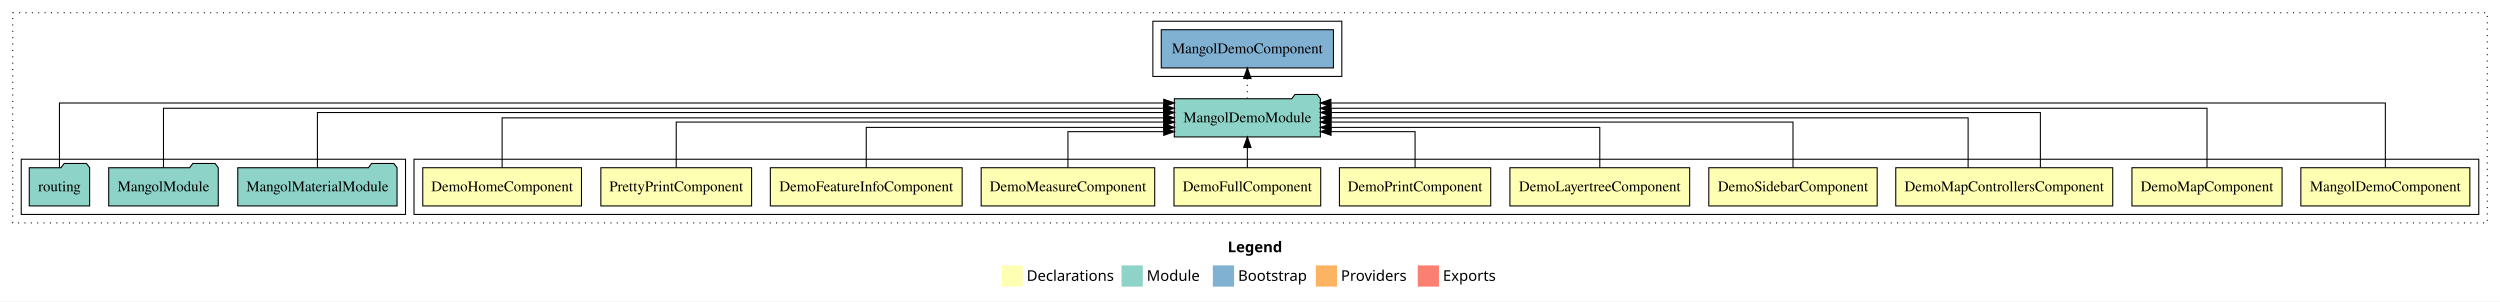
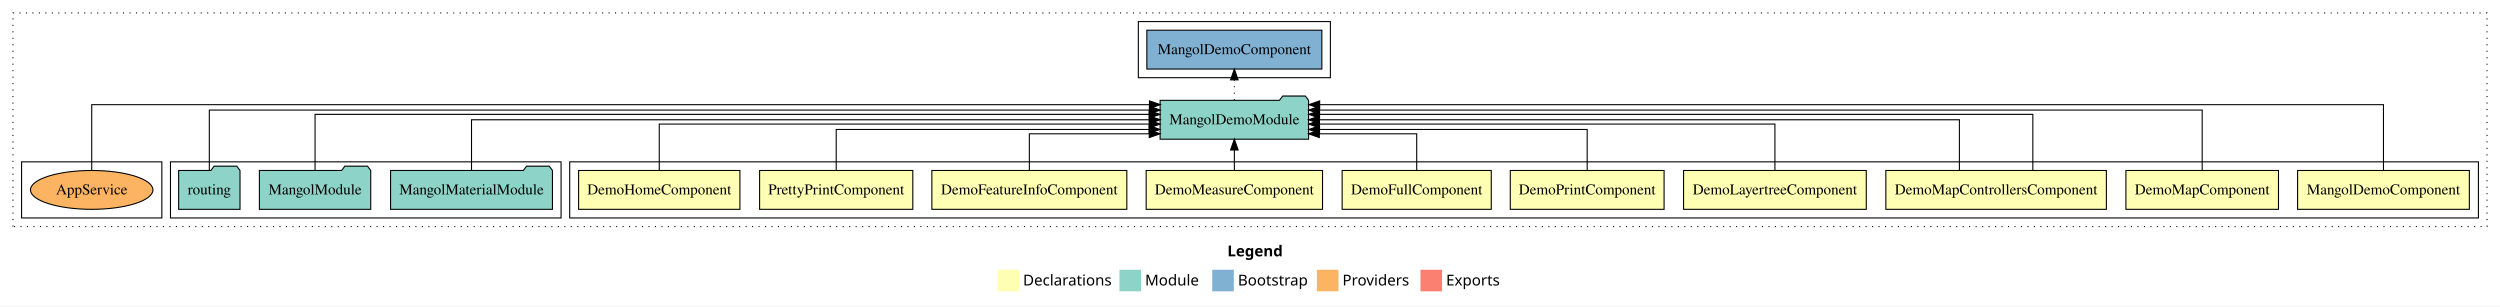
- <svg xmlns="http://www.w3.org/2000/svg" width="2355pt" height="284pt" viewBox="0.00 0.00 2355.00 284.00">
+ <svg xmlns="http://www.w3.org/2000/svg" width="2317pt" height="284pt" viewBox="0.00 0.00 2317.00 284.00">
  <g id="graph0" class="graph" transform="scale(1 1) rotate(0) translate(4 280)">
-     <polygon fill="#ffffff" stroke="transparent" points="-4,4 -4,-280 2351,-280 2351,4 -4,4" />
-     <text text-anchor="start" x="1152.509" y="-42.4" font-family="sans-serif" font-weight="bold" font-size="14.00" fill="#000000">Legend</text>
-     <polygon fill="#ffffb3" stroke="transparent" points="939.5,-10 939.5,-30 959.5,-30 959.5,-10 939.5,-10" />
-     <text text-anchor="start" x="963.129" y="-15.4" font-family="sans-serif" font-size="14.00" fill="#000000">  Declarations</text>
-     <polygon fill="#8dd3c7" stroke="transparent" points="1052.5,-10 1052.5,-30 1072.5,-30 1072.5,-10 1052.5,-10" />
-     <text text-anchor="start" x="1076.225" y="-15.4" font-family="sans-serif" font-size="14.00" fill="#000000">  Module</text>
-     <polygon fill="#80b1d3" stroke="transparent" points="1138.5,-10 1138.5,-30 1158.5,-30 1158.5,-10 1138.5,-10" />
-     <text text-anchor="start" x="1162.281" y="-15.4" font-family="sans-serif" font-size="14.00" fill="#000000">  Bootstrap</text>
-     <polygon fill="#fdb462" stroke="transparent" points="1235.5,-10 1235.5,-30 1255.5,-30 1255.5,-10 1235.5,-10" />
-     <text text-anchor="start" x="1259.173" y="-15.4" font-family="sans-serif" font-size="14.00" fill="#000000">  Providers</text>
-     <polygon fill="#fb8072" stroke="transparent" points="1331.5,-10 1331.5,-30 1351.5,-30 1351.5,-10 1331.5,-10" />
-     <text text-anchor="start" x="1355.226" y="-15.4" font-family="sans-serif" font-size="14.00" fill="#000000">  Exports</text>
+     <polygon fill="#ffffff" stroke="transparent" points="-4,4 -4,-280 2313,-280 2313,4 -4,4" />
+     <text text-anchor="start" x="1133.509" y="-42.4" font-family="sans-serif" font-weight="bold" font-size="14.00" fill="#000000">Legend</text>
+     <polygon fill="#ffffb3" stroke="transparent" points="920.5,-10 920.5,-30 940.5,-30 940.5,-10 920.5,-10" />
+     <text text-anchor="start" x="944.129" y="-15.4" font-family="sans-serif" font-size="14.00" fill="#000000">  Declarations</text>
+     <polygon fill="#8dd3c7" stroke="transparent" points="1033.5,-10 1033.5,-30 1053.5,-30 1053.5,-10 1033.5,-10" />
+     <text text-anchor="start" x="1057.225" y="-15.4" font-family="sans-serif" font-size="14.00" fill="#000000">  Module</text>
+     <polygon fill="#80b1d3" stroke="transparent" points="1119.5,-10 1119.5,-30 1139.5,-30 1139.5,-10 1119.5,-10" />
+     <text text-anchor="start" x="1143.281" y="-15.4" font-family="sans-serif" font-size="14.00" fill="#000000">  Bootstrap</text>
+     <polygon fill="#fdb462" stroke="transparent" points="1216.5,-10 1216.5,-30 1236.5,-30 1236.5,-10 1216.5,-10" />
+     <text text-anchor="start" x="1240.173" y="-15.4" font-family="sans-serif" font-size="14.00" fill="#000000">  Providers</text>
+     <polygon fill="#fb8072" stroke="transparent" points="1312.5,-10 1312.5,-30 1332.5,-30 1332.5,-10 1312.5,-10" />
+     <text text-anchor="start" x="1336.226" y="-15.4" font-family="sans-serif" font-size="14.00" fill="#000000">  Exports</text>
    <g id="clust1" class="cluster">
-       <polygon fill="none" stroke="#000000" stroke-dasharray="1,5" points="8,-70 8,-268 2339,-268 2339,-70 8,-70" />
+       <polygon fill="none" stroke="#000000" stroke-dasharray="1,5" points="8,-70 8,-268 2301,-268 2301,-70 8,-70" />
    </g>
    <g id="clust2" class="cluster">
-       <polygon fill="none" stroke="#000000" points="386,-78 386,-130 2331,-130 2331,-78 386,-78" />
+       <polygon fill="none" stroke="#000000" points="524,-78 524,-130 2293,-130 2293,-78 524,-78" />
    </g>
-     <g id="clust14" class="cluster">
-       <polygon fill="none" stroke="#000000" points="16,-78 16,-130 378,-130 378,-78 16,-78" />
+     <g id="clust13" class="cluster">
+       <polygon fill="none" stroke="#000000" points="154,-78 154,-130 516,-130 516,-78 154,-78" />
+     </g>
+     <g id="clust15" class="cluster">
+       <polygon fill="none" stroke="#000000" points="1051,-208 1051,-260 1229,-260 1229,-208 1051,-208" />
    </g>
    <g id="clust16" class="cluster">
-       <polygon fill="none" stroke="#000000" points="1082,-208 1082,-260 1260,-260 1260,-208 1082,-208" />
+       <polygon fill="none" stroke="#000000" points="16,-78 16,-130 146,-130 146,-78 16,-78" />
    </g>
    <g id="node1" class="node">
-       <polygon fill="#ffffb3" stroke="#000000" points="2322.594,-122 2163.406,-122 2163.406,-86 2322.594,-86 2322.594,-122" />
-       <text text-anchor="middle" x="2243" y="-99.8" font-family="Times,serif" font-size="14.00" fill="#000000">MangolDemoComponent</text>
+       <polygon fill="#ffffb3" stroke="#000000" points="2284.594,-122 2125.406,-122 2125.406,-86 2284.594,-86 2284.594,-122" />
+       <text text-anchor="middle" x="2205" y="-99.8" font-family="Times,serif" font-size="14.00" fill="#000000">MangolDemoComponent</text>
+     </g>
+     <g id="node11" class="node">
+       <polygon fill="#8dd3c7" stroke="#000000" points="1208.812,-187 1205.812,-191 1184.812,-191 1181.812,-187 1071.188,-187 1071.188,-151 1208.812,-151 1208.812,-187" />
+       <text text-anchor="middle" x="1140" y="-164.8" font-family="Times,serif" font-size="14.00" fill="#000000">MangolDemoModule</text>
+     </g>
+     <g id="edge1" class="edge">
+       <path fill="none" stroke="#000000" d="M2205,-122.323C2205,-145.66 2205,-183 2205,-183 2205,-183 1219.057,-183 1219.057,-183" />
+       <polygon fill="#000000" stroke="#000000" points="1219.057,-179.5 1209.057,-183 1219.057,-186.5 1219.057,-179.5" />
+     </g>
+     <g id="node2" class="node">
+       <polygon fill="#ffffb3" stroke="#000000" points="2107.704,-122 1966.296,-122 1966.296,-86 2107.704,-86 2107.704,-122" />
+       <text text-anchor="middle" x="2037" y="-99.8" font-family="Times,serif" font-size="14.00" fill="#000000">DemoMapComponent</text>
+     </g>
+     <g id="edge2" class="edge">
+       <path fill="none" stroke="#000000" d="M2037,-122.292C2037,-144.206 2037,-178 2037,-178 2037,-178 1218.897,-178 1218.897,-178" />
+       <polygon fill="#000000" stroke="#000000" points="1218.897,-174.5 1208.897,-178 1218.897,-181.5 1218.897,-174.5" />
+     </g>
+     <g id="node3" class="node">
+       <polygon fill="#ffffb3" stroke="#000000" points="1948.192,-122 1743.808,-122 1743.808,-86 1948.192,-86 1948.192,-122" />
+       <text text-anchor="middle" x="1846" y="-99.8" font-family="Times,serif" font-size="14.00" fill="#000000">DemoMapControllersComponent</text>
+     </g>
+     <g id="edge3" class="edge">
+       <path fill="none" stroke="#000000" d="M1880.032,-122.027C1880.032,-142.767 1880.032,-174 1880.032,-174 1880.032,-174 1218.956,-174 1218.956,-174" />
+       <polygon fill="#000000" stroke="#000000" points="1218.956,-170.5 1208.956,-174 1218.956,-177.5 1218.956,-170.5" />
+     </g>
+     <g id="edge8" class="edge">
+       <path fill="none" stroke="#000000" d="M1811.968,-122.106C1811.968,-141.339 1811.968,-169 1811.968,-169 1811.968,-169 1218.755,-169 1218.755,-169" />
+       <polygon fill="#000000" stroke="#000000" points="1218.755,-165.5 1208.755,-169 1218.754,-172.5 1218.755,-165.5" />
+     </g>
+     <g id="node4" class="node">
+       <polygon fill="#ffffb3" stroke="#000000" points="1725.667,-122 1556.333,-122 1556.333,-86 1725.667,-86 1725.667,-122" />
+       <text text-anchor="middle" x="1641" y="-99.8" font-family="Times,serif" font-size="14.00" fill="#000000">DemoLayertreeComponent</text>
+     </g>
+     <g id="edge4" class="edge">
+       <path fill="none" stroke="#000000" d="M1641,-122.302C1641,-140.27 1641,-165 1641,-165 1641,-165 1218.873,-165 1218.873,-165" />
+       <polygon fill="#000000" stroke="#000000" points="1218.873,-161.5 1208.873,-165 1218.873,-168.5 1218.873,-161.5" />
+     </g>
+     <g id="node5" class="node">
+       <polygon fill="#ffffb3" stroke="#000000" points="1538.269,-122 1395.731,-122 1395.731,-86 1538.269,-86 1538.269,-122" />
+       <text text-anchor="middle" x="1467" y="-99.8" font-family="Times,serif" font-size="14.00" fill="#000000">DemoPrintComponent</text>
+     </g>
+     <g id="edge5" class="edge">
+       <path fill="none" stroke="#000000" d="M1467,-122.027C1467,-138.398 1467,-160 1467,-160 1467,-160 1218.949,-160 1218.949,-160" />
+       <polygon fill="#000000" stroke="#000000" points="1218.949,-156.5 1208.949,-160 1218.949,-163.5 1218.949,-156.5" />
+     </g>
+     <g id="node6" class="node">
+       <polygon fill="#ffffb3" stroke="#000000" points="1378.108,-122 1239.892,-122 1239.892,-86 1378.108,-86 1378.108,-122" />
+       <text text-anchor="middle" x="1309" y="-99.8" font-family="Times,serif" font-size="14.00" fill="#000000">DemoFullComponent</text>
+     </g>
+     <g id="edge6" class="edge">
+       <path fill="none" stroke="#000000" d="M1309,-122.187C1309,-137.182 1309,-156 1309,-156 1309,-156 1218.739,-156 1218.739,-156" />
+       <polygon fill="#000000" stroke="#000000" points="1218.739,-152.5 1208.739,-156 1218.739,-159.5 1218.739,-152.5" />
+     </g>
+     <g id="node7" class="node">
+       <polygon fill="#ffffb3" stroke="#000000" points="1221.738,-122 1058.262,-122 1058.262,-86 1221.738,-86 1221.738,-122" />
+       <text text-anchor="middle" x="1140" y="-99.8" font-family="Times,serif" font-size="14.00" fill="#000000">DemoMeasureComponent</text>
+     </g>
+     <g id="edge7" class="edge">
+       <path fill="none" stroke="#000000" d="M1140,-122.106C1140,-122.106 1140,-140.991 1140,-140.991" />
+       <polygon fill="#000000" stroke="#000000" points="1136.5,-140.991 1140,-150.991 1143.5,-140.991 1136.5,-140.991" />
+     </g>
+     <g id="node8" class="node">
+       <polygon fill="#ffffb3" stroke="#000000" points="1040.343,-122 859.657,-122 859.657,-86 1040.343,-86 1040.343,-122" />
+       <text text-anchor="middle" x="950" y="-99.8" font-family="Times,serif" font-size="14.00" fill="#000000">DemoFeatureInfoComponent</text>
+     </g>
+     <g id="edge9" class="edge">
+       <path fill="none" stroke="#000000" d="M950,-122.187C950,-137.182 950,-156 950,-156 950,-156 1061.137,-156 1061.137,-156" />
+       <polygon fill="#000000" stroke="#000000" points="1061.137,-159.5 1071.137,-156 1061.137,-152.5 1061.137,-159.5" />
+     </g>
+     <g id="node9" class="node">
+       <polygon fill="#ffffb3" stroke="#000000" points="841.996,-122 700.004,-122 700.004,-86 841.996,-86 841.996,-122" />
+       <text text-anchor="middle" x="771" y="-99.8" font-family="Times,serif" font-size="14.00" fill="#000000">PrettyPrintComponent</text>
+     </g>
+     <g id="edge10" class="edge">
+       <path fill="none" stroke="#000000" d="M771,-122.027C771,-138.398 771,-160 771,-160 771,-160 1061.027,-160 1061.027,-160" />
+       <polygon fill="#000000" stroke="#000000" points="1061.027,-163.5 1071.027,-160 1061.027,-156.5 1061.027,-163.5" />
+     </g>
+     <g id="node10" class="node">
+       <polygon fill="#ffffb3" stroke="#000000" points="681.756,-122 532.244,-122 532.244,-86 681.756,-86 681.756,-122" />
+       <text text-anchor="middle" x="607" y="-99.8" font-family="Times,serif" font-size="14.00" fill="#000000">DemoHomeComponent</text>
+     </g>
+     <g id="edge11" class="edge">
+       <path fill="none" stroke="#000000" d="M607,-122.302C607,-140.27 607,-165 607,-165 607,-165 1061.139,-165 1061.139,-165" />
+       <polygon fill="#000000" stroke="#000000" points="1061.139,-168.5 1071.139,-165 1061.139,-161.5 1061.139,-168.5" />
+     </g>
+     <g id="node15" class="node">
+       <polygon fill="#80b1d3" stroke="#000000" points="1221.094,-252 1058.906,-252 1058.906,-216 1221.094,-216 1221.094,-252" />
+       <text text-anchor="middle" x="1140" y="-229.8" font-family="Times,serif" font-size="14.00" fill="#000000">MangolDemoComponent </text>
+     </g>
+     <g id="edge15" class="edge">
+       <path fill="none" stroke="#000000" stroke-dasharray="1,5" d="M1140,-187.106C1140,-187.106 1140,-205.991 1140,-205.991" />
+       <polygon fill="#000000" stroke="#000000" points="1136.5,-205.991 1140,-215.991 1143.5,-205.991 1136.5,-205.991" />
    </g>
    <g id="node12" class="node">
-       <polygon fill="#8dd3c7" stroke="#000000" points="1239.812,-187 1236.812,-191 1215.812,-191 1212.812,-187 1102.188,-187 1102.188,-151 1239.812,-151 1239.812,-187" />
-       <text text-anchor="middle" x="1171" y="-164.8" font-family="Times,serif" font-size="14.00" fill="#000000">MangolDemoModule</text>
-     </g>
-     <g id="edge1" class="edge">
-       <path fill="none" stroke="#000000" d="M2243,-122.323C2243,-145.66 2243,-183 2243,-183 2243,-183 1249.689,-183 1249.689,-183" />
-       <polygon fill="#000000" stroke="#000000" points="1249.689,-179.5 1239.689,-183 1249.689,-186.5 1249.689,-179.5" />
-     </g>
-     <g id="node2" class="node">
-       <polygon fill="#ffffb3" stroke="#000000" points="2145.704,-122 2004.296,-122 2004.296,-86 2145.704,-86 2145.704,-122" />
-       <text text-anchor="middle" x="2075" y="-99.8" font-family="Times,serif" font-size="14.00" fill="#000000">DemoMapComponent</text>
-     </g>
-     <g id="edge2" class="edge">
-       <path fill="none" stroke="#000000" d="M2075,-122.292C2075,-144.206 2075,-178 2075,-178 2075,-178 1249.689,-178 1249.689,-178" />
-       <polygon fill="#000000" stroke="#000000" points="1249.689,-174.5 1239.689,-178 1249.689,-181.5 1249.689,-174.5" />
-     </g>
-     <g id="node3" class="node">
-       <polygon fill="#ffffb3" stroke="#000000" points="1986.192,-122 1781.808,-122 1781.808,-86 1986.192,-86 1986.192,-122" />
-       <text text-anchor="middle" x="1884" y="-99.8" font-family="Times,serif" font-size="14.00" fill="#000000">DemoMapControllersComponent</text>
-     </g>
-     <g id="edge3" class="edge">
-       <path fill="none" stroke="#000000" d="M1918.032,-122.027C1918.032,-142.767 1918.032,-174 1918.032,-174 1918.032,-174 1249.94,-174 1249.94,-174" />
-       <polygon fill="#000000" stroke="#000000" points="1249.94,-170.5 1239.94,-174 1249.94,-177.5 1249.94,-170.5" />
-     </g>
-     <g id="edge9" class="edge">
-       <path fill="none" stroke="#000000" d="M1849.968,-122.106C1849.968,-141.339 1849.968,-169 1849.968,-169 1849.968,-169 1249.84,-169 1249.84,-169" />
-       <polygon fill="#000000" stroke="#000000" points="1249.84,-165.5 1239.84,-169 1249.84,-172.5 1249.84,-165.5" />
-     </g>
-     <g id="node4" class="node">
-       <polygon fill="#ffffb3" stroke="#000000" points="1764.307,-122 1605.693,-122 1605.693,-86 1764.307,-86 1764.307,-122" />
-       <text text-anchor="middle" x="1685" y="-99.8" font-family="Times,serif" font-size="14.00" fill="#000000">DemoSidebarComponent</text>
-     </g>
-     <g id="edge4" class="edge">
-       <path fill="none" stroke="#000000" d="M1685,-122.302C1685,-140.27 1685,-165 1685,-165 1685,-165 1249.787,-165 1249.787,-165" />
-       <polygon fill="#000000" stroke="#000000" points="1249.787,-161.5 1239.787,-165 1249.787,-168.5 1249.787,-161.5" />
-     </g>
-     <g id="node5" class="node">
-       <polygon fill="#ffffb3" stroke="#000000" points="1587.667,-122 1418.333,-122 1418.333,-86 1587.667,-86 1587.667,-122" />
-       <text text-anchor="middle" x="1503" y="-99.8" font-family="Times,serif" font-size="14.00" fill="#000000">DemoLayertreeComponent</text>
-     </g>
-     <g id="edge5" class="edge">
-       <path fill="none" stroke="#000000" d="M1503,-122.027C1503,-138.398 1503,-160 1503,-160 1503,-160 1249.791,-160 1249.791,-160" />
-       <polygon fill="#000000" stroke="#000000" points="1249.791,-156.5 1239.791,-160 1249.791,-163.5 1249.791,-156.5" />
-     </g>
-     <g id="node6" class="node">
-       <polygon fill="#ffffb3" stroke="#000000" points="1400.269,-122 1257.731,-122 1257.731,-86 1400.269,-86 1400.269,-122" />
-       <text text-anchor="middle" x="1329" y="-99.8" font-family="Times,serif" font-size="14.00" fill="#000000">DemoPrintComponent</text>
-     </g>
-     <g id="edge6" class="edge">
-       <path fill="none" stroke="#000000" d="M1329,-122.187C1329,-137.182 1329,-156 1329,-156 1329,-156 1249.841,-156 1249.841,-156" />
-       <polygon fill="#000000" stroke="#000000" points="1249.841,-152.5 1239.841,-156 1249.841,-159.5 1249.841,-152.5" />
-     </g>
-     <g id="node7" class="node">
-       <polygon fill="#ffffb3" stroke="#000000" points="1240.108,-122 1101.892,-122 1101.892,-86 1240.108,-86 1240.108,-122" />
-       <text text-anchor="middle" x="1171" y="-99.8" font-family="Times,serif" font-size="14.00" fill="#000000">DemoFullComponent</text>
-     </g>
-     <g id="edge7" class="edge">
-       <path fill="none" stroke="#000000" d="M1171,-122.106C1171,-122.106 1171,-140.991 1171,-140.991" />
-       <polygon fill="#000000" stroke="#000000" points="1167.5,-140.991 1171,-150.991 1174.5,-140.991 1167.5,-140.991" />
-     </g>
-     <g id="node8" class="node">
-       <polygon fill="#ffffb3" stroke="#000000" points="1083.738,-122 920.262,-122 920.262,-86 1083.738,-86 1083.738,-122" />
-       <text text-anchor="middle" x="1002" y="-99.8" font-family="Times,serif" font-size="14.00" fill="#000000">DemoMeasureComponent</text>
-     </g>
-     <g id="edge8" class="edge">
-       <path fill="none" stroke="#000000" d="M1002,-122.187C1002,-137.182 1002,-156 1002,-156 1002,-156 1092.261,-156 1092.261,-156" />
-       <polygon fill="#000000" stroke="#000000" points="1092.261,-159.5 1102.261,-156 1092.261,-152.5 1092.261,-159.5" />
-     </g>
-     <g id="node9" class="node">
-       <polygon fill="#ffffb3" stroke="#000000" points="902.343,-122 721.657,-122 721.657,-86 902.343,-86 902.343,-122" />
-       <text text-anchor="middle" x="812" y="-99.8" font-family="Times,serif" font-size="14.00" fill="#000000">DemoFeatureInfoComponent</text>
-     </g>
-     <g id="edge10" class="edge">
-       <path fill="none" stroke="#000000" d="M812,-122.027C812,-138.398 812,-160 812,-160 812,-160 1092.206,-160 1092.206,-160" />
-       <polygon fill="#000000" stroke="#000000" points="1092.206,-163.5 1102.206,-160 1092.206,-156.5 1092.206,-163.5" />
-     </g>
-     <g id="node10" class="node">
-       <polygon fill="#ffffb3" stroke="#000000" points="703.996,-122 562.004,-122 562.004,-86 703.996,-86 703.996,-122" />
-       <text text-anchor="middle" x="633" y="-99.8" font-family="Times,serif" font-size="14.00" fill="#000000">PrettyPrintComponent</text>
-     </g>
-     <g id="edge11" class="edge">
-       <path fill="none" stroke="#000000" d="M633,-122.302C633,-140.27 633,-165 633,-165 633,-165 1092.315,-165 1092.315,-165" />
-       <polygon fill="#000000" stroke="#000000" points="1092.315,-168.5 1102.315,-165 1092.315,-161.5 1092.315,-168.5" />
-     </g>
-     <g id="node11" class="node">
-       <polygon fill="#ffffb3" stroke="#000000" points="543.756,-122 394.244,-122 394.244,-86 543.756,-86 543.756,-122" />
-       <text text-anchor="middle" x="469" y="-99.8" font-family="Times,serif" font-size="14.00" fill="#000000">DemoHomeComponent</text>
+       <polygon fill="#8dd3c7" stroke="#000000" points="508.021,-122 505.021,-126 484.021,-126 481.021,-122 357.979,-122 357.979,-86 508.021,-86 508.021,-122" />
+       <text text-anchor="middle" x="433" y="-99.8" font-family="Times,serif" font-size="14.00" fill="#000000">MangolMaterialModule</text>
    </g>
    <g id="edge12" class="edge">
-       <path fill="none" stroke="#000000" d="M469,-122.106C469,-141.339 469,-169 469,-169 469,-169 1092.09,-169 1092.09,-169" />
-       <polygon fill="#000000" stroke="#000000" points="1092.09,-172.5 1102.09,-169 1092.09,-165.5 1092.09,-172.5" />
+       <path fill="none" stroke="#000000" d="M433,-122.106C433,-141.339 433,-169 433,-169 433,-169 1061.245,-169 1061.245,-169" />
+       <polygon fill="#000000" stroke="#000000" points="1061.245,-172.5 1071.245,-169 1061.245,-165.5 1061.245,-172.5" />
+     </g>
+     <g id="node13" class="node">
+       <polygon fill="#8dd3c7" stroke="#000000" points="339.6,-122 336.6,-126 315.6,-126 312.6,-122 236.4,-122 236.4,-86 339.6,-86 339.6,-122" />
+       <text text-anchor="middle" x="288" y="-99.8" font-family="Times,serif" font-size="14.00" fill="#000000">MangolModule</text>
+     </g>
+     <g id="edge13" class="edge">
+       <path fill="none" stroke="#000000" d="M288,-122.027C288,-142.767 288,-174 288,-174 288,-174 1060.999,-174 1060.999,-174" />
+       <polygon fill="#000000" stroke="#000000" points="1060.999,-177.5 1070.999,-174 1060.999,-170.5 1060.999,-177.5" />
+     </g>
+     <g id="node14" class="node">
+       <polygon fill="#8dd3c7" stroke="#000000" points="218.444,-122 215.444,-126 194.444,-126 191.444,-122 161.556,-122 161.556,-86 218.444,-86 218.444,-122" />
+       <text text-anchor="middle" x="190" y="-99.8" font-family="Times,serif" font-size="14.00" fill="#000000">routing</text>
+     </g>
+     <g id="edge14" class="edge">
+       <path fill="none" stroke="#000000" d="M190,-122.292C190,-144.206 190,-178 190,-178 190,-178 1061.296,-178 1061.296,-178" />
+       <polygon fill="#000000" stroke="#000000" points="1061.296,-181.5 1071.296,-178 1061.296,-174.5 1061.296,-181.5" />
    </g>
    <g id="node16" class="node">
-       <polygon fill="#80b1d3" stroke="#000000" points="1252.094,-252 1089.906,-252 1089.906,-216 1252.094,-216 1252.094,-252" />
-       <text text-anchor="middle" x="1171" y="-229.8" font-family="Times,serif" font-size="14.00" fill="#000000">MangolDemoComponent </text>
+       <ellipse fill="#fdb462" stroke="#000000" cx="81" cy="-104" rx="56.741" ry="18" />
+       <text text-anchor="middle" x="81" y="-99.8" font-family="Times,serif" font-size="14.00" fill="#000000">AppService</text>
    </g>
    <g id="edge16" class="edge">
-       <path fill="none" stroke="#000000" stroke-dasharray="1,5" d="M1171,-187.106C1171,-187.106 1171,-205.991 1171,-205.991" />
-       <polygon fill="#000000" stroke="#000000" points="1167.5,-205.991 1171,-215.991 1174.5,-205.991 1167.5,-205.991" />
-     </g>
-     <g id="node13" class="node">
-       <polygon fill="#8dd3c7" stroke="#000000" points="370.021,-122 367.021,-126 346.021,-126 343.021,-122 219.979,-122 219.979,-86 370.021,-86 370.021,-122" />
-       <text text-anchor="middle" x="295" y="-99.8" font-family="Times,serif" font-size="14.00" fill="#000000">MangolMaterialModule</text>
-     </g>
-     <g id="edge13" class="edge">
-       <path fill="none" stroke="#000000" d="M295,-122.027C295,-142.767 295,-174 295,-174 295,-174 1092.262,-174 1092.262,-174" />
-       <polygon fill="#000000" stroke="#000000" points="1092.262,-177.5 1102.262,-174 1092.262,-170.5 1092.262,-177.5" />
-     </g>
-     <g id="node14" class="node">
-       <polygon fill="#8dd3c7" stroke="#000000" points="201.6,-122 198.6,-126 177.6,-126 174.6,-122 98.4,-122 98.4,-86 201.6,-86 201.6,-122" />
-       <text text-anchor="middle" x="150" y="-99.8" font-family="Times,serif" font-size="14.00" fill="#000000">MangolModule</text>
-     </g>
-     <g id="edge14" class="edge">
-       <path fill="none" stroke="#000000" d="M150,-122.292C150,-144.206 150,-178 150,-178 150,-178 1092.025,-178 1092.025,-178" />
-       <polygon fill="#000000" stroke="#000000" points="1092.025,-181.5 1102.025,-178 1092.025,-174.5 1092.025,-181.5" />
-     </g>
-     <g id="node15" class="node">
-       <polygon fill="#8dd3c7" stroke="#000000" points="80.444,-122 77.444,-126 56.444,-126 53.444,-122 23.556,-122 23.556,-86 80.444,-86 80.444,-122" />
-       <text text-anchor="middle" x="52" y="-99.8" font-family="Times,serif" font-size="14.00" fill="#000000">routing</text>
-     </g>
-     <g id="edge15" class="edge">
-       <path fill="none" stroke="#000000" d="M52,-122.323C52,-145.66 52,-183 52,-183 52,-183 1092.267,-183 1092.267,-183" />
-       <polygon fill="#000000" stroke="#000000" points="1092.267,-186.5 1102.267,-183 1092.266,-179.5 1092.267,-186.5" />
+       <path fill="none" stroke="#000000" d="M81,-122.323C81,-145.66 81,-183 81,-183 81,-183 1061.332,-183 1061.332,-183" />
+       <polygon fill="#000000" stroke="#000000" points="1061.332,-186.5 1071.332,-183 1061.332,-179.5 1061.332,-186.5" />
    </g>
  </g>
</svg>
